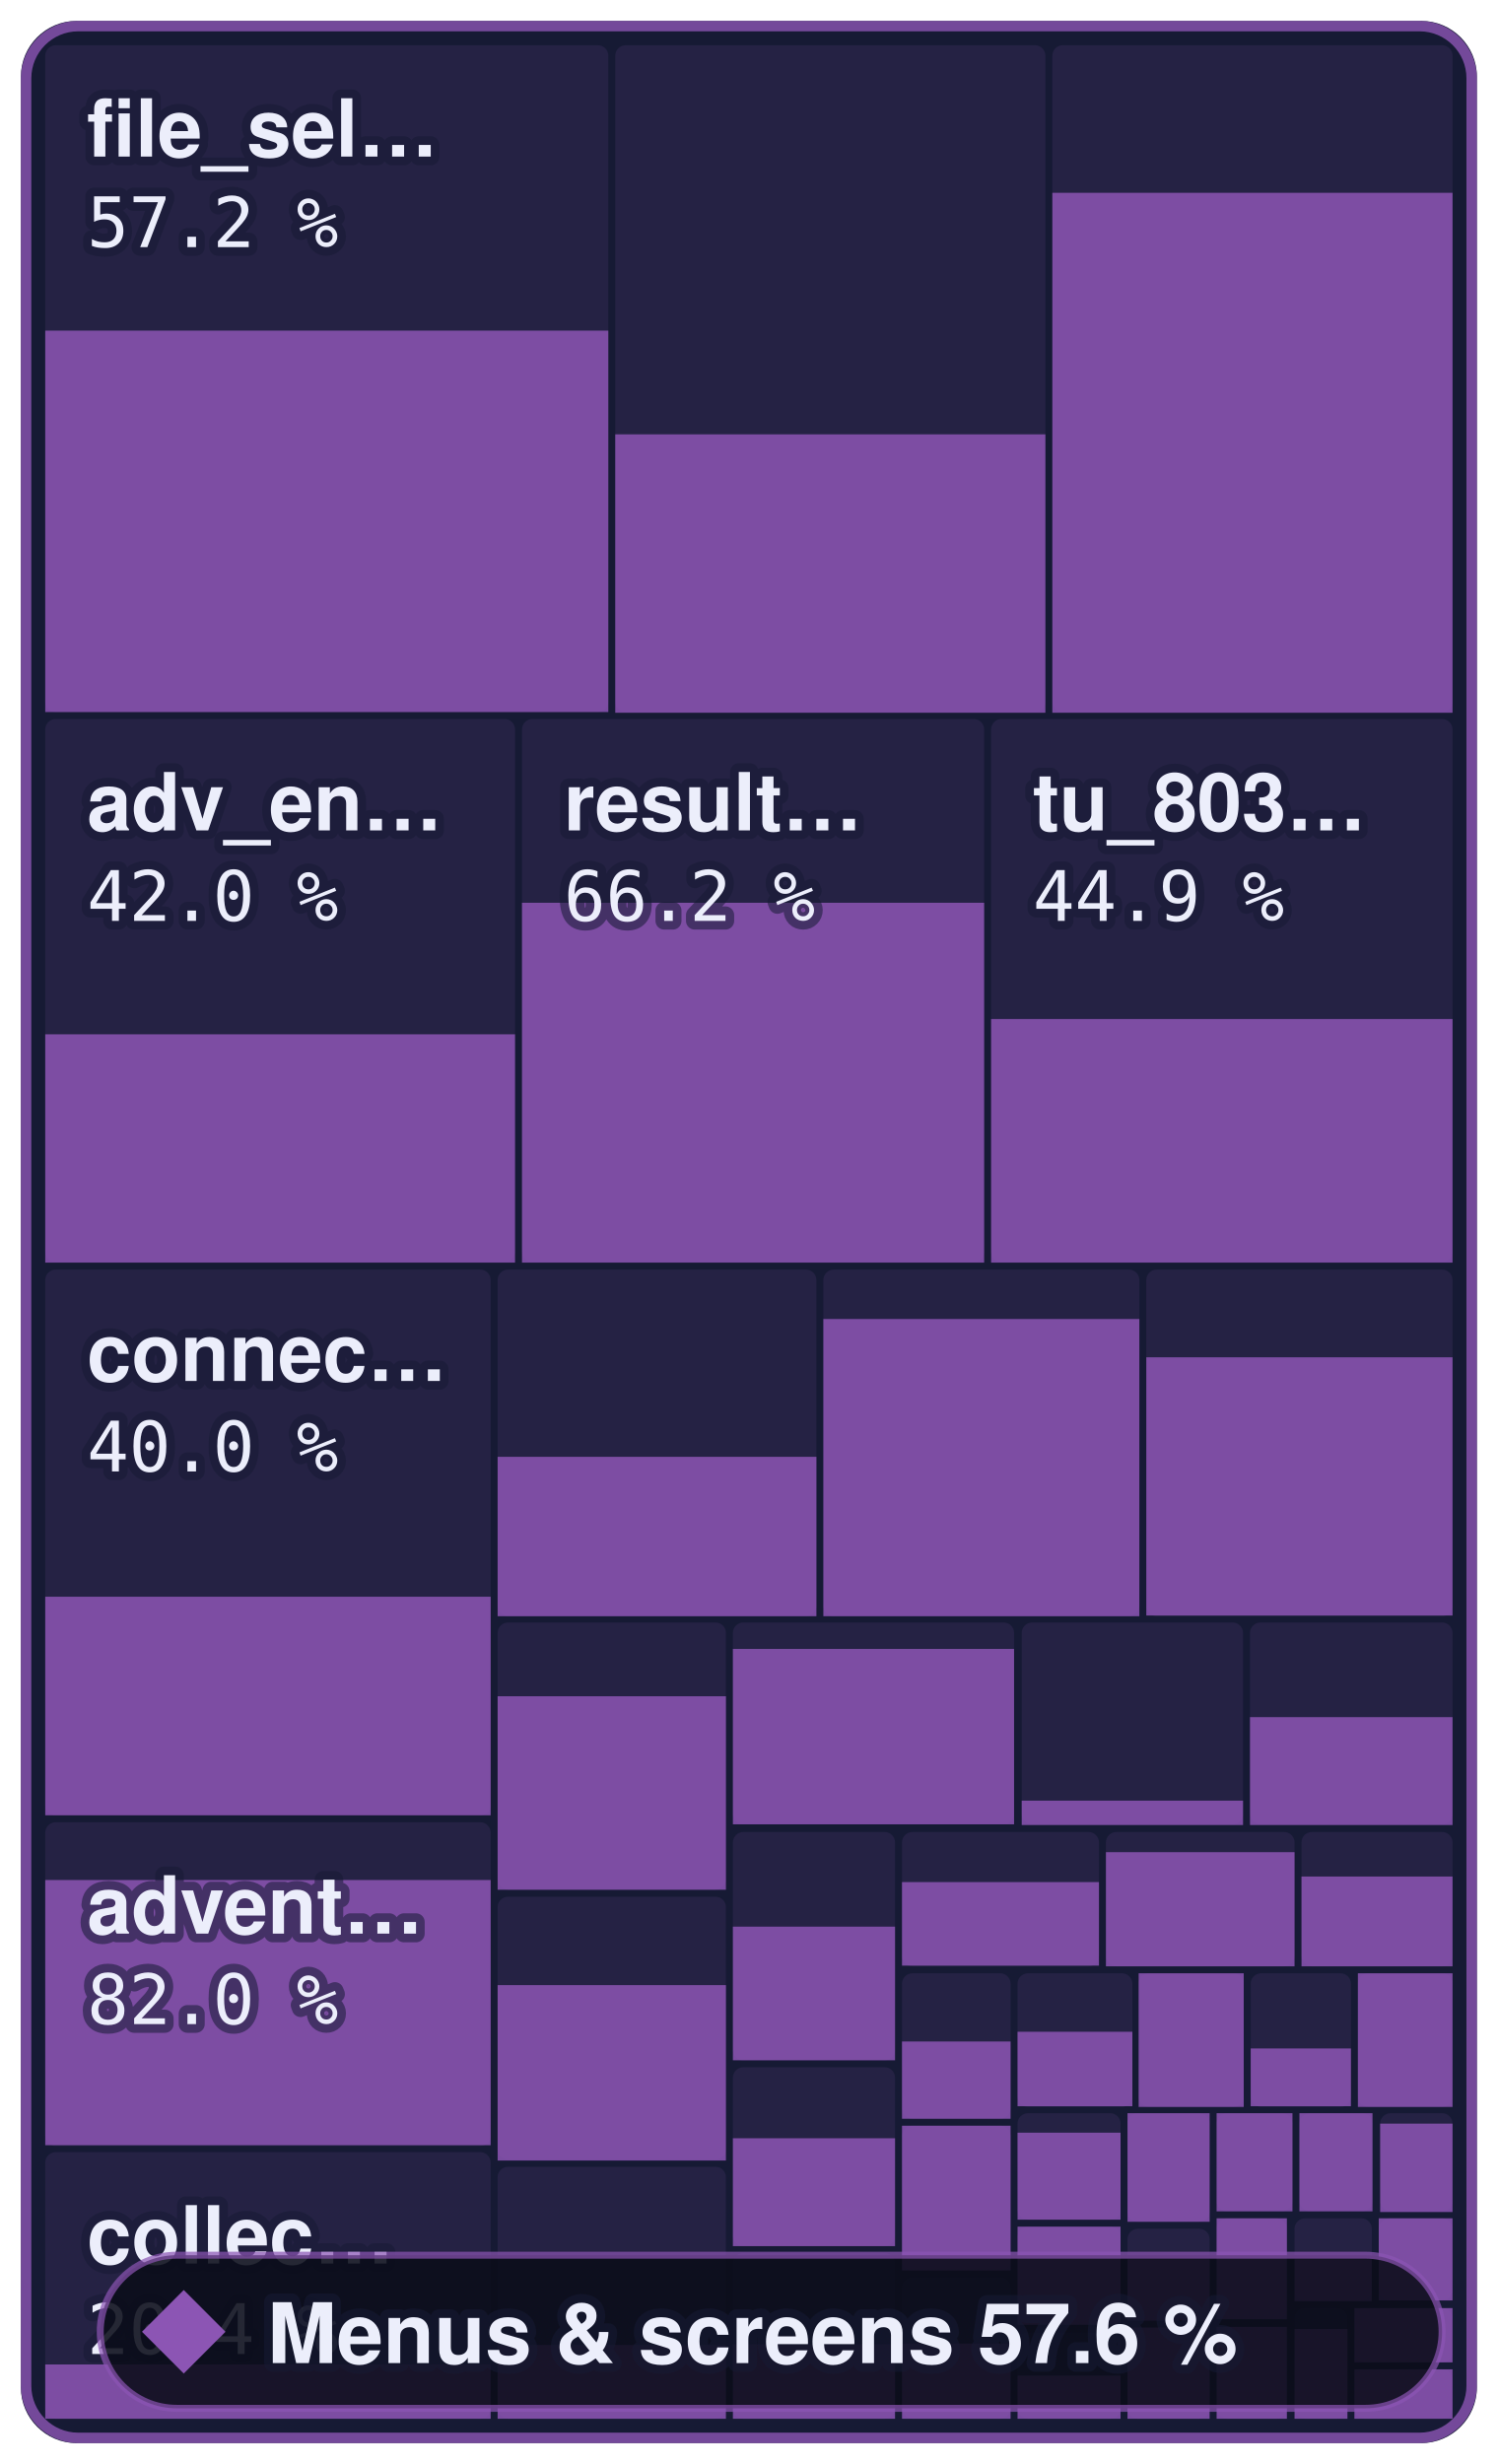
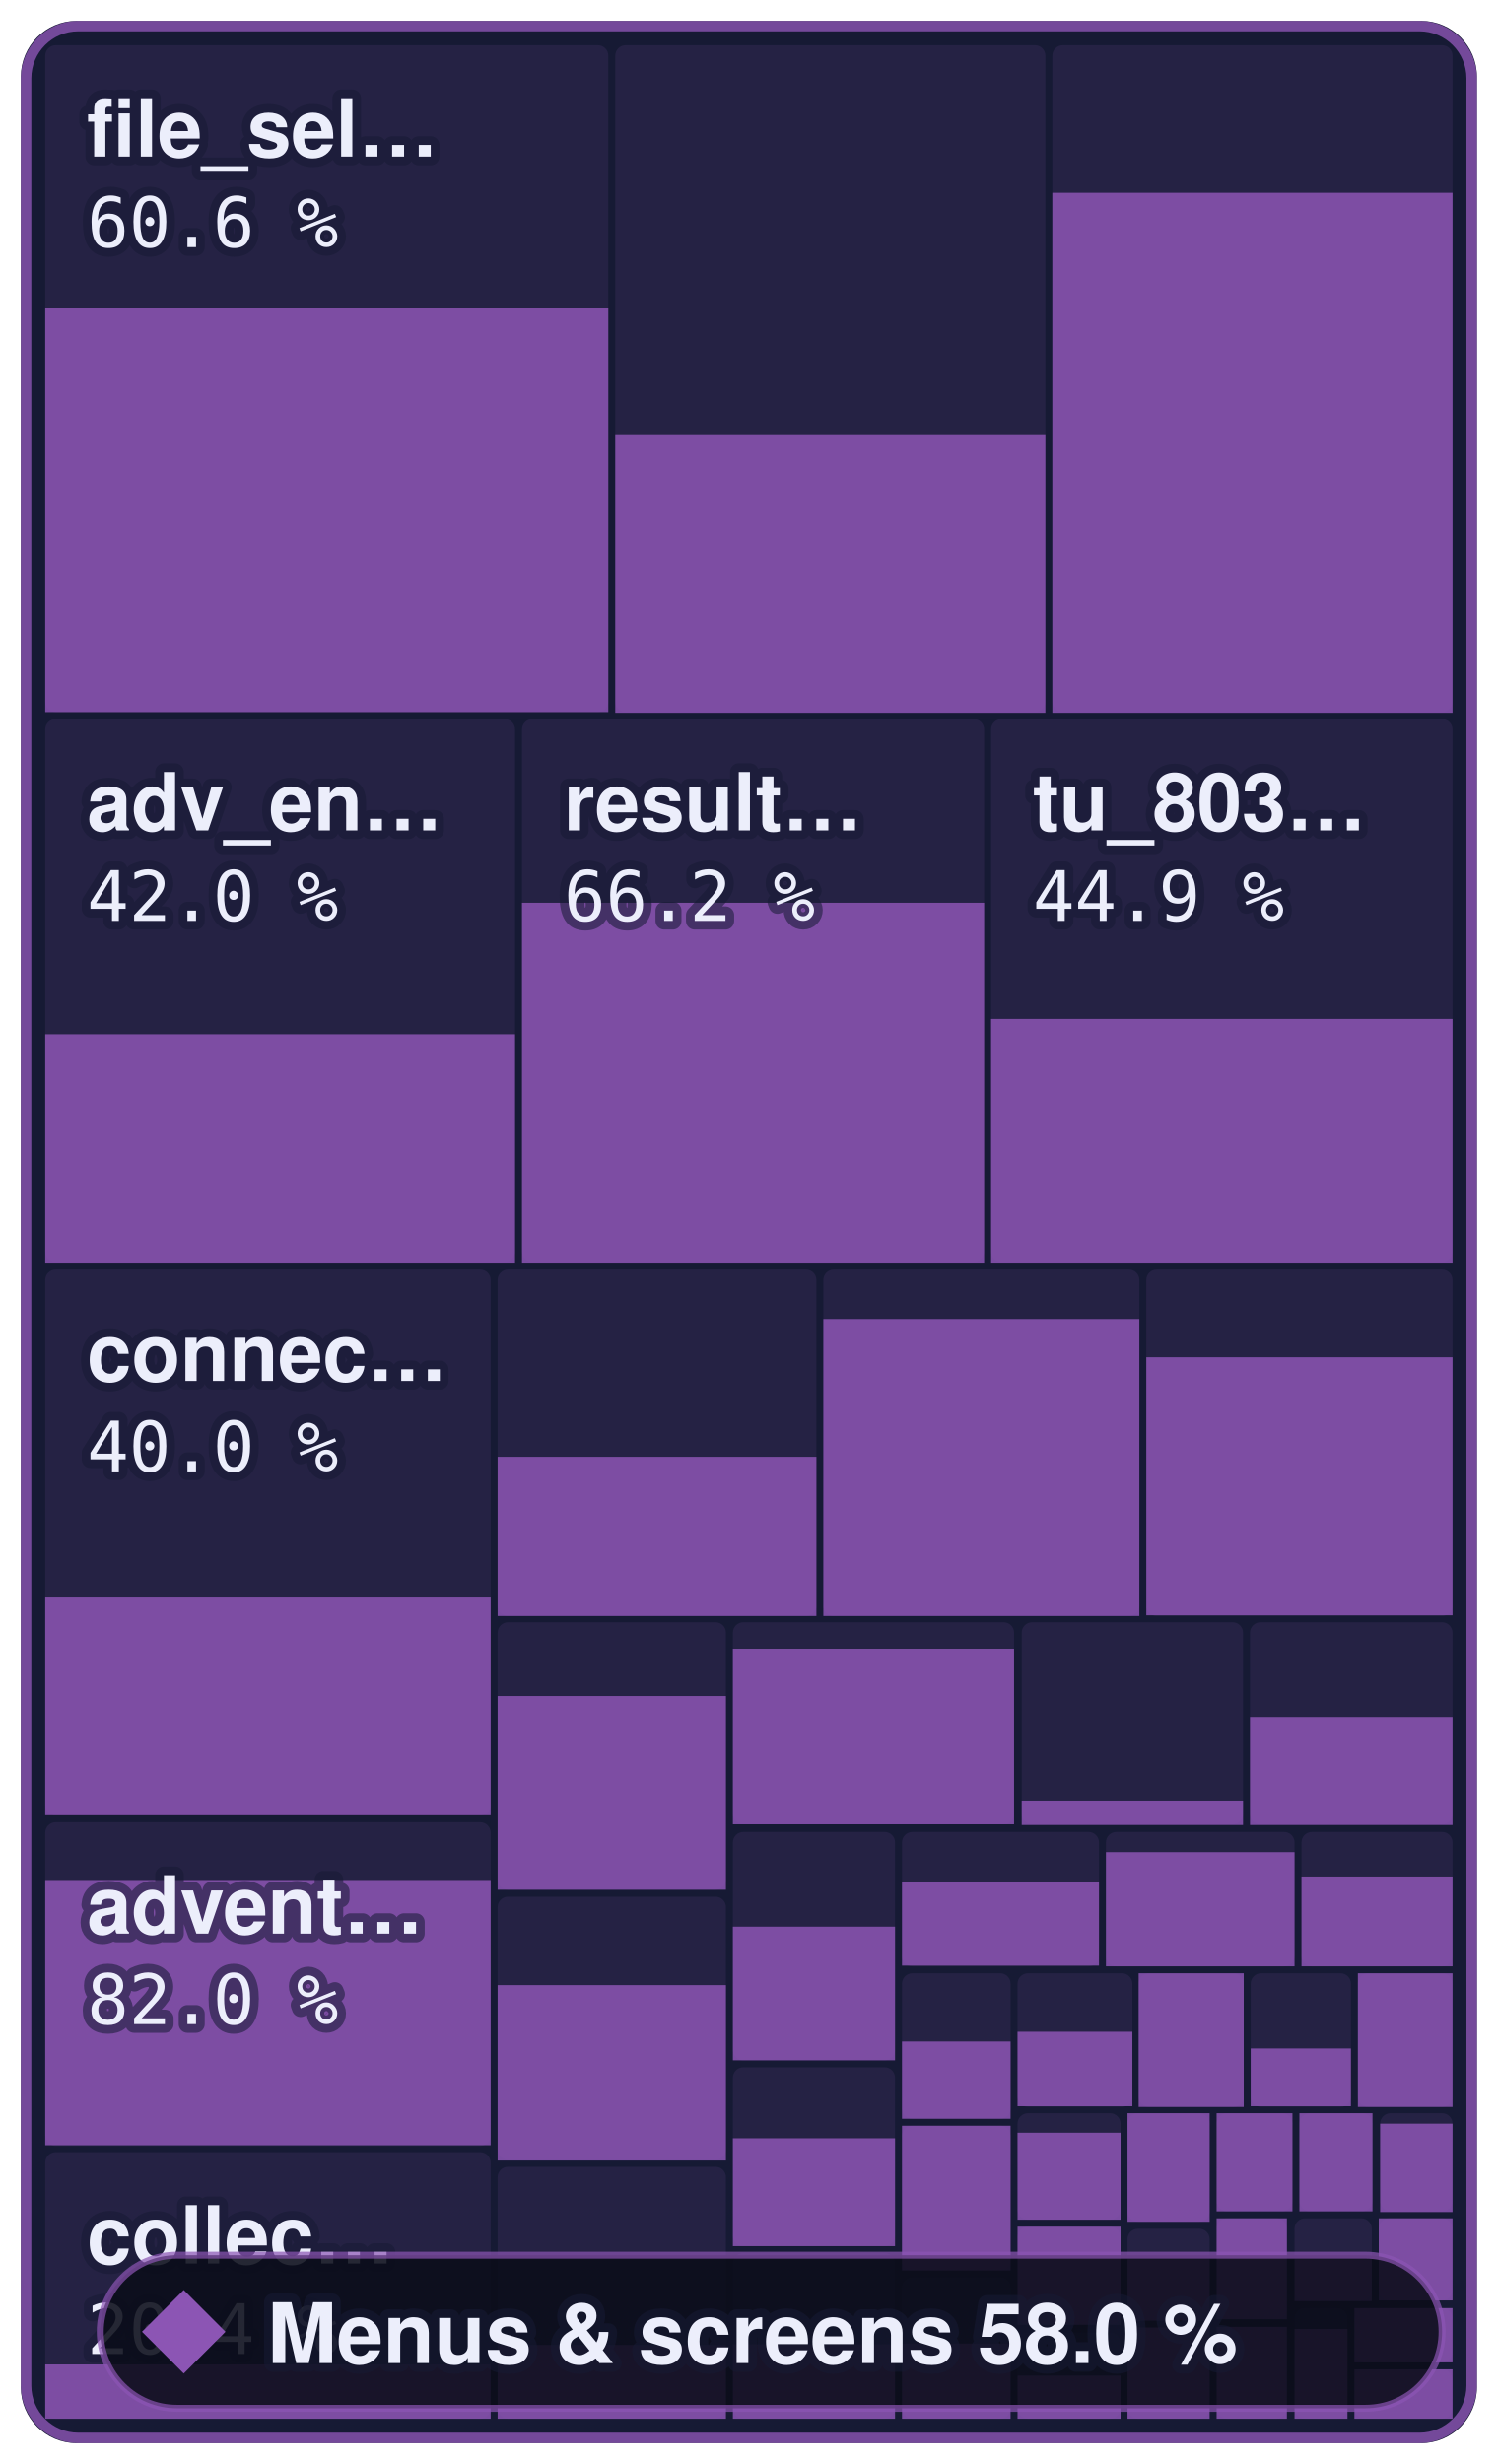
- <svg xmlns="http://www.w3.org/2000/svg" width="215.2" height="354" viewBox="0 0 215.2 354" role="img" aria-label="Menus &amp; screens: 57.6 % of 801,312 bytes of code matched, 717 of 863 functions">
+ <svg xmlns="http://www.w3.org/2000/svg" width="215.2" height="354" viewBox="0 0 215.2 354" role="img" aria-label="Menus &amp; screens: 58.0 % of 801,312 bytes of code matched, 718 of 863 functions">
  <style>text { font-family: -apple-system, BlinkMacSystemFont, 'Segoe UI', Helvetica, Arial, sans-serif; } .mono { font-family: ui-monospace, SFMono-Regular, 'SF Mono', Menlo, Consolas, monospace; } text { paint-order: stroke; stroke: #161a34; stroke-opacity: 0.55; stroke-width: 2.5px; stroke-linejoin: round; } .rise { transform-box: fill-box; transform-origin: 50% 100%; animation: rise 1.6s cubic-bezier(.2,.8,.2,1) .2s both; } @keyframes rise { from { transform: scaleY(0); } } @media (prefers-reduced-motion: reduce) { * { animation: none !important; } }</style>
  <rect x="3" y="3" width="209.2" height="348" rx="8" fill="#161a34" />
  <rect x="6.5" y="6.5" width="80.9" height="95.8" rx="1.5" fill="#8c55b4" fill-opacity="0.13" />
-   <rect class="rise" x="6.5" y="47.5" width="80.9" height="54.8" fill="#8c55b4" fill-opacity="0.85" />
+   <rect class="rise" x="6.5" y="44.2" width="80.9" height="58.1" fill="#8c55b4" fill-opacity="0.85" />
  <rect x="88.4" y="6.5" width="61.8" height="95.8" rx="1.5" fill="#8c55b4" fill-opacity="0.13" />
  <rect class="rise" x="88.4" y="62.4" width="61.8" height="40.0" fill="#8c55b4" fill-opacity="0.85" />
  <rect x="151.2" y="6.5" width="57.5" height="95.8" rx="1.5" fill="#8c55b4" fill-opacity="0.13" />
  <rect class="rise" x="151.2" y="27.7" width="57.5" height="74.7" fill="#8c55b4" fill-opacity="0.85" />
  <rect x="6.5" y="103.3" width="67.5" height="78.0" rx="1.5" fill="#8c55b4" fill-opacity="0.13" />
  <rect class="rise" x="6.5" y="148.6" width="67.5" height="32.8" fill="#8c55b4" fill-opacity="0.85" />
  <rect x="75.0" y="103.3" width="66.4" height="78.0" rx="1.5" fill="#8c55b4" fill-opacity="0.13" />
  <rect class="rise" x="75.0" y="129.7" width="66.4" height="51.7" fill="#8c55b4" fill-opacity="0.85" />
  <rect x="142.4" y="103.3" width="66.3" height="78.0" rx="1.5" fill="#8c55b4" fill-opacity="0.13" />
  <rect class="rise" x="142.4" y="146.4" width="66.3" height="35.0" fill="#8c55b4" fill-opacity="0.85" />
  <rect x="6.5" y="182.4" width="64.0" height="78.4" rx="1.5" fill="#8c55b4" fill-opacity="0.13" />
  <rect class="rise" x="6.5" y="229.4" width="64.0" height="31.4" fill="#8c55b4" fill-opacity="0.85" />
  <rect x="6.5" y="261.8" width="64.0" height="46.5" rx="1.5" fill="#8c55b4" fill-opacity="0.13" />
  <rect class="rise" x="6.5" y="270.1" width="64.0" height="38.1" fill="#8c55b4" fill-opacity="0.85" />
  <rect x="6.5" y="309.2" width="64.0" height="38.3" rx="1.5" fill="#8c55b4" fill-opacity="0.13" />
  <rect class="rise" x="6.5" y="339.7" width="64.0" height="7.8" fill="#8c55b4" fill-opacity="0.85" />
  <rect x="71.5" y="182.4" width="45.8" height="49.8" rx="1.5" fill="#8c55b4" fill-opacity="0.13" />
  <rect class="rise" x="71.5" y="209.3" width="45.8" height="22.9" fill="#8c55b4" fill-opacity="0.85" />
  <rect x="118.3" y="182.4" width="45.4" height="49.8" rx="1.5" fill="#8c55b4" fill-opacity="0.13" />
  <rect class="rise" x="118.3" y="189.5" width="45.4" height="42.7" fill="#8c55b4" fill-opacity="0.85" />
  <rect x="164.7" y="182.4" width="44.0" height="49.8" rx="1.5" fill="#8c55b4" fill-opacity="0.13" />
  <rect class="rise" x="164.7" y="195.0" width="44.0" height="37.1" fill="#8c55b4" fill-opacity="0.85" />
  <rect x="71.5" y="233.1" width="32.8" height="38.4" rx="1.5" fill="#8c55b4" fill-opacity="0.13" />
  <rect class="rise" x="71.5" y="243.7" width="32.8" height="27.8" fill="#8c55b4" fill-opacity="0.85" />
  <rect x="71.5" y="272.5" width="32.8" height="37.8" rx="1.5" fill="#8c55b4" fill-opacity="0.13" />
  <rect class="rise" x="71.5" y="285.2" width="32.8" height="25.2" fill="#8c55b4" fill-opacity="0.85" />
  <rect x="71.5" y="311.3" width="32.8" height="36.2" rx="1.5" fill="#8c55b4" fill-opacity="0.13" />
  <rect class="rise" x="71.5" y="336.9" width="32.8" height="10.6" fill="#8c55b4" fill-opacity="0.85" />
  <rect x="105.3" y="233.1" width="40.4" height="29.0" rx="1.5" fill="#8c55b4" fill-opacity="0.13" />
  <rect class="rise" x="105.3" y="236.9" width="40.4" height="25.2" fill="#8c55b4" fill-opacity="0.85" />
  <rect x="146.8" y="233.1" width="31.8" height="29.0" rx="1.5" fill="#8c55b4" fill-opacity="0.13" />
  <rect class="rise" x="146.8" y="258.7" width="31.8" height="3.5" fill="#8c55b4" fill-opacity="0.85" />
  <rect x="179.6" y="233.1" width="29.1" height="29.0" rx="1.5" fill="#8c55b4" fill-opacity="0.13" />
  <rect class="rise" x="179.6" y="246.7" width="29.1" height="15.5" fill="#8c55b4" fill-opacity="0.85" />
  <rect x="105.3" y="263.2" width="23.3" height="32.8" rx="1.5" fill="#8c55b4" fill-opacity="0.13" />
  <rect class="rise" x="105.3" y="276.8" width="23.3" height="19.2" fill="#8c55b4" fill-opacity="0.85" />
  <rect x="105.3" y="297.0" width="23.3" height="25.7" rx="1.5" fill="#8c55b4" fill-opacity="0.13" />
  <rect class="rise" x="105.3" y="307.2" width="23.3" height="15.5" fill="#8c55b4" fill-opacity="0.85" />
  <rect x="105.3" y="323.7" width="23.3" height="23.8" rx="1.5" fill="#8c55b4" fill-opacity="0.13" />
  <rect class="rise" x="105.3" y="336.8" width="23.3" height="10.7" fill="#8c55b4" fill-opacity="0.85" />
  <rect x="129.6" y="263.2" width="28.3" height="19.3" rx="1.5" fill="#8c55b4" fill-opacity="0.13" />
  <rect class="rise" x="129.6" y="270.4" width="28.3" height="12.0" fill="#8c55b4" fill-opacity="0.85" />
  <rect x="158.9" y="263.2" width="27.1" height="19.3" rx="1.5" fill="#8c55b4" fill-opacity="0.13" />
  <rect class="rise" x="158.9" y="266.1" width="27.1" height="16.4" fill="#8c55b4" fill-opacity="0.85" />
  <rect x="187.0" y="263.2" width="21.7" height="19.3" rx="1.5" fill="#8c55b4" fill-opacity="0.13" />
  <rect class="rise" x="187.0" y="269.6" width="21.7" height="12.9" fill="#8c55b4" fill-opacity="0.85" />
  <rect x="129.6" y="283.5" width="15.6" height="20.9" rx="1.5" fill="#8c55b4" fill-opacity="0.13" />
  <rect class="rise" x="129.6" y="293.3" width="15.6" height="11.1" fill="#8c55b4" fill-opacity="0.85" />
  <rect x="129.6" y="305.4" width="15.6" height="20.8" rx="1.5" fill="#8c55b4" fill-opacity="0.13" />
  <rect class="rise" x="129.6" y="305.4" width="15.6" height="20.8" fill="#8c55b4" fill-opacity="0.85" />
  <rect x="129.6" y="327.2" width="15.6" height="20.3" rx="1.5" fill="#8c55b4" fill-opacity="0.13" />
  <rect class="rise" x="129.6" y="336.7" width="15.6" height="10.8" fill="#8c55b4" fill-opacity="0.85" />
  <rect x="146.2" y="283.5" width="16.5" height="19.2" rx="1.5" fill="#8c55b4" fill-opacity="0.13" />
  <rect class="rise" x="146.2" y="291.9" width="16.5" height="10.7" fill="#8c55b4" fill-opacity="0.85" />
  <rect x="163.6" y="283.5" width="15.1" height="19.2" rx="1.5" fill="#8c55b4" fill-opacity="0.13" />
  <rect class="rise" x="163.6" y="283.5" width="15.1" height="19.2" fill="#8c55b4" fill-opacity="0.85" />
  <rect x="179.7" y="283.5" width="14.4" height="19.2" rx="1.5" fill="#8c55b4" fill-opacity="0.13" />
  <rect class="rise" x="179.7" y="294.3" width="14.4" height="8.3" fill="#8c55b4" fill-opacity="0.85" />
  <rect x="195.1" y="283.5" width="13.6" height="19.2" rx="1.5" fill="#8c55b4" fill-opacity="0.13" />
  <rect class="rise" x="195.1" y="283.5" width="13.6" height="19.2" fill="#8c55b4" fill-opacity="0.85" />
  <rect x="146.2" y="303.6" width="14.8" height="15.3" rx="1.5" fill="#8c55b4" fill-opacity="0.13" />
  <rect class="rise" x="146.2" y="306.4" width="14.8" height="12.5" fill="#8c55b4" fill-opacity="0.85" />
  <rect x="146.2" y="319.9" width="14.8" height="14.1" rx="1.5" fill="#8c55b4" fill-opacity="0.13" />
  <rect class="rise" x="146.2" y="319.9" width="14.8" height="14.1" fill="#8c55b4" fill-opacity="0.85" />
  <rect x="146.2" y="335.1" width="14.8" height="12.4" rx="1.5" fill="#8c55b4" fill-opacity="0.13" />
  <rect class="rise" x="146.2" y="341.3" width="14.8" height="6.2" fill="#8c55b4" fill-opacity="0.85" />
  <rect x="162.0" y="303.6" width="11.8" height="15.6" rx="1.5" fill="#8c55b4" fill-opacity="0.13" />
  <rect class="rise" x="162.0" y="303.6" width="11.8" height="15.6" fill="#8c55b4" fill-opacity="0.85" />
  <rect x="162.0" y="320.2" width="11.8" height="13.2" rx="1.5" fill="#8c55b4" fill-opacity="0.13" />
  <rect class="rise" x="162.0" y="324.6" width="11.8" height="8.8" fill="#8c55b4" fill-opacity="0.85" />
  <rect x="162.0" y="334.4" width="11.8" height="13.1" rx="1.5" fill="#8c55b4" fill-opacity="0.13" />
  <rect class="rise" x="162.0" y="334.4" width="11.8" height="13.1" fill="#8c55b4" fill-opacity="0.85" />
  <rect x="174.8" y="303.6" width="10.9" height="14.1" rx="1.5" fill="#8c55b4" fill-opacity="0.13" />
  <rect class="rise" x="174.8" y="303.6" width="10.9" height="14.1" fill="#8c55b4" fill-opacity="0.85" />
  <rect x="186.7" y="303.6" width="10.5" height="14.1" rx="1.5" fill="#8c55b4" fill-opacity="0.13" />
  <rect class="rise" x="186.7" y="303.6" width="10.5" height="14.1" fill="#8c55b4" fill-opacity="0.85" />
  <rect x="198.3" y="303.6" width="10.4" height="14.1" rx="1.5" fill="#8c55b4" fill-opacity="0.13" />
  <rect class="rise" x="198.3" y="305.1" width="10.4" height="12.7" fill="#8c55b4" fill-opacity="0.85" />
  <rect x="174.8" y="318.7" width="10.1" height="14.5" rx="1.5" fill="#8c55b4" fill-opacity="0.13" />
  <rect class="rise" x="174.8" y="318.7" width="10.1" height="14.5" fill="#8c55b4" fill-opacity="0.85" />
  <rect x="174.8" y="334.3" width="10.1" height="13.2" rx="1.5" fill="#8c55b4" fill-opacity="0.13" />
  <rect class="rise" x="174.8" y="334.3" width="10.1" height="13.2" fill="#8c55b4" fill-opacity="0.85" />
  <rect x="186.0" y="318.7" width="11.1" height="11.8" rx="1.5" fill="#8c55b4" fill-opacity="0.13" />
  <rect class="rise" x="186.0" y="324.6" width="11.1" height="6.0" fill="#8c55b4" fill-opacity="0.85" />
  <rect x="198.1" y="318.7" width="10.6" height="11.8" rx="1.5" fill="#8c55b4" fill-opacity="0.13" />
  <rect class="rise" x="198.1" y="318.7" width="10.6" height="11.8" fill="#8c55b4" fill-opacity="0.85" />
  <rect x="186.0" y="331.6" width="7.6" height="15.9" rx="1.5" fill="#8c55b4" fill-opacity="0.13" />
  <rect class="rise" x="186.0" y="334.6" width="7.6" height="12.9" fill="#8c55b4" fill-opacity="0.85" />
  <rect x="194.6" y="331.6" width="14.1" height="7.8" rx="1.5" fill="#8c55b4" fill-opacity="0.13" />
  <rect class="rise" x="194.6" y="331.6" width="14.1" height="7.8" fill="#8c55b4" fill-opacity="0.85" />
  <rect x="194.6" y="340.4" width="14.1" height="7.1" rx="1.5" fill="#8c55b4" fill-opacity="0.13" />
  <rect class="rise" x="194.6" y="340.4" width="14.1" height="7.1" fill="#8c55b4" fill-opacity="0.85" />
  <rect x="3.75" y="3.75" width="207.7" height="346.5" rx="7.5" fill="none" stroke="#8c55b4" stroke-opacity="0.8" stroke-width="1.5" />
  <text x="12.5" y="22.5" font-size="11.5" font-weight="600" fill="#eceefb">file_sel…</text>
-   <text x="12.5" y="35.5" class="mono" font-size="10" fill="#eceefb">57.2 %</text>
+   <text x="12.5" y="35.5" class="mono" font-size="10" fill="#eceefb">60.6 %</text>
  <text x="12.5" y="119.3" font-size="11.5" font-weight="600" fill="#eceefb">adv_en…</text>
  <text x="12.5" y="132.3" class="mono" font-size="10" fill="#eceefb">42.0 %</text>
  <text x="81.0" y="119.3" font-size="11.5" font-weight="600" fill="#eceefb">result…</text>
  <text x="81.0" y="132.3" class="mono" font-size="10" fill="#eceefb">66.2 %</text>
  <text x="148.4" y="119.3" font-size="11.5" font-weight="600" fill="#eceefb">tu_803…</text>
  <text x="148.4" y="132.3" class="mono" font-size="10" fill="#eceefb">44.9 %</text>
  <text x="12.5" y="198.4" font-size="11.5" font-weight="600" fill="#eceefb">connec…</text>
  <text x="12.5" y="211.4" class="mono" font-size="10" fill="#eceefb">40.0 %</text>
  <text x="12.5" y="277.8" font-size="11.5" font-weight="600" fill="#eceefb">advent…</text>
  <text x="12.5" y="290.8" class="mono" font-size="10" fill="#eceefb">82.0 %</text>
  <text x="12.5" y="325.2" font-size="11.5" font-weight="600" fill="#eceefb">collec…</text>
  <text x="12.5" y="338.2" class="mono" font-size="10" fill="#eceefb">20.4 %</text>
  <rect x="14.4" y="324" width="192.8" height="22" rx="11" fill="#0b0d1a" fill-opacity="0.88" stroke="#8c55b4" stroke-opacity="0.7" />
  <path d="M26.4 329L32.4 335L26.4 341L20.4 335Z" fill="#8c55b4" />
-   <text x="38.4" y="339.5" font-size="12" font-weight="700" fill="#eceefb">Menus &amp; screens 57.6 %</text>
+   <text x="38.4" y="339.5" font-size="12" font-weight="700" fill="#eceefb">Menus &amp; screens 58.0 %</text>
</svg>
